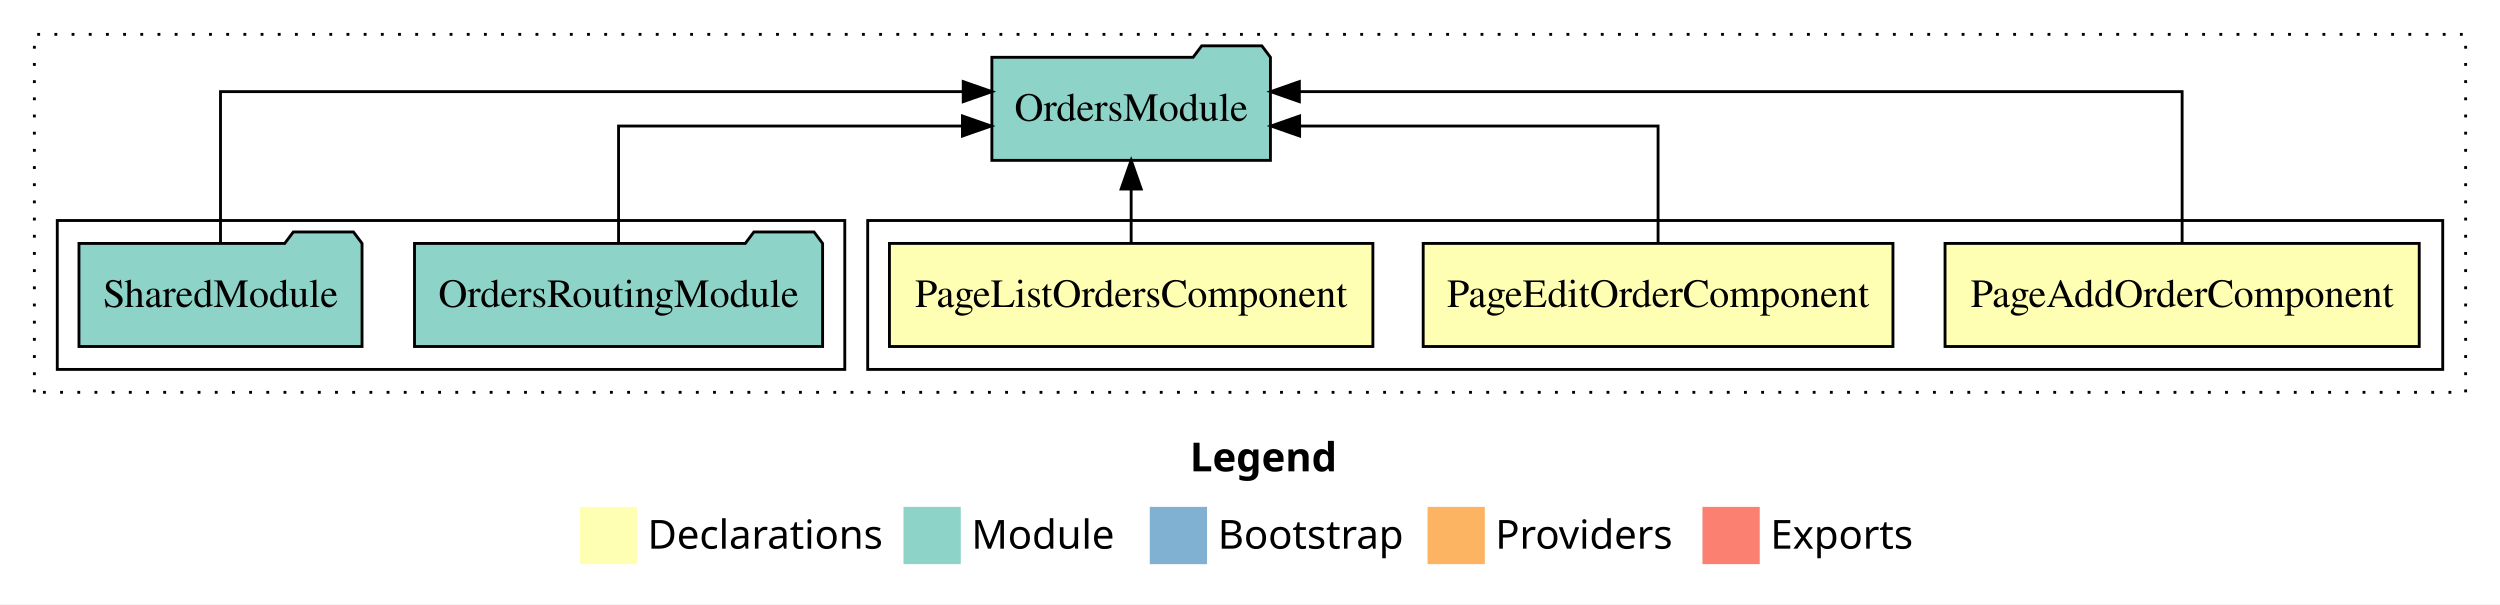
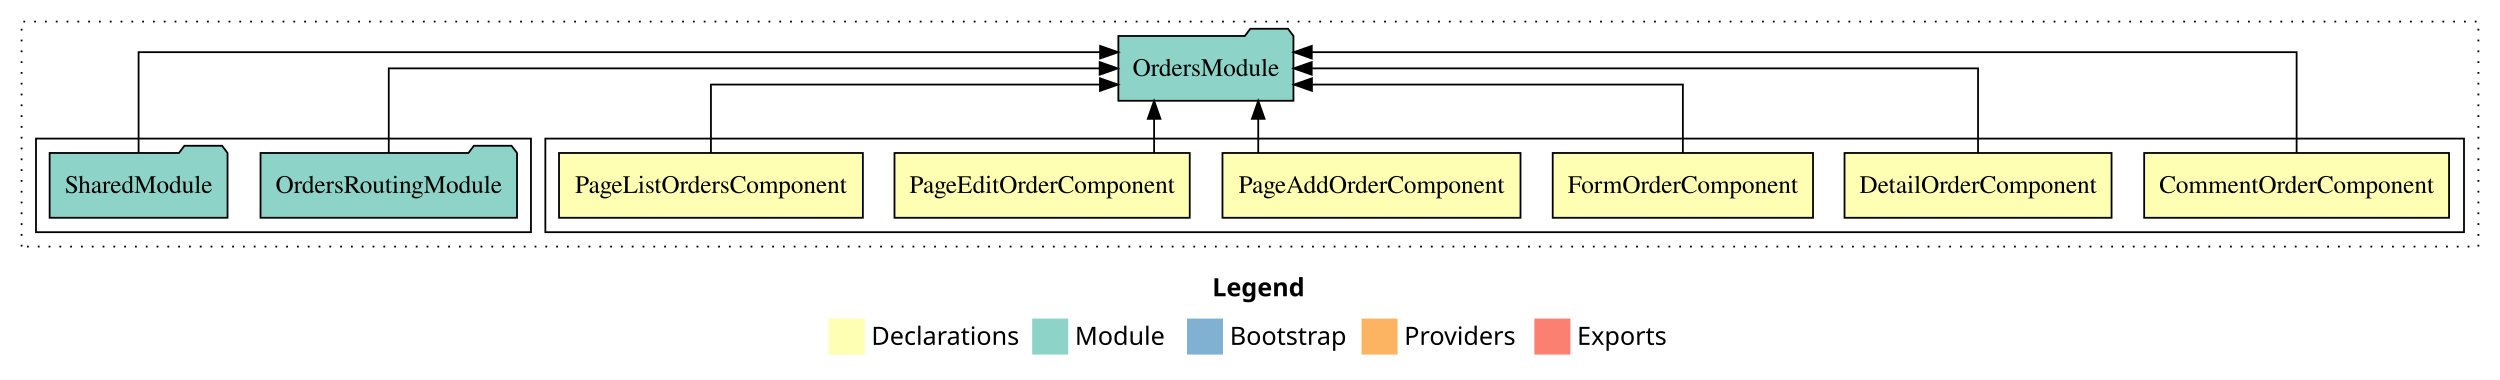
- <svg xmlns="http://www.w3.org/2000/svg" width="873pt" height="211pt" viewBox="0.00 0.00 873.00 211.00">
+ <svg xmlns="http://www.w3.org/2000/svg" width="1389pt" height="211pt" viewBox="0.00 0.00 1389.00 211.00">
  <g id="graph0" class="graph" transform="scale(1 1) rotate(0) translate(4 207)">
-     <polygon fill="#ffffff" stroke="transparent" points="-4,4 -4,-207 869,-207 869,4 -4,4" />
-     <text text-anchor="start" x="411.509" y="-42.4" font-family="sans-serif" font-weight="bold" font-size="14.00" fill="#000000">Legend</text>
-     <polygon fill="#ffffb3" stroke="transparent" points="198.5,-10 198.5,-30 218.5,-30 218.5,-10 198.5,-10" />
-     <text text-anchor="start" x="222.129" y="-15.4" font-family="sans-serif" font-size="14.00" fill="#000000">  Declarations</text>
-     <polygon fill="#8dd3c7" stroke="transparent" points="311.5,-10 311.5,-30 331.5,-30 331.5,-10 311.5,-10" />
-     <text text-anchor="start" x="335.225" y="-15.4" font-family="sans-serif" font-size="14.00" fill="#000000">  Module</text>
-     <polygon fill="#80b1d3" stroke="transparent" points="397.5,-10 397.5,-30 417.5,-30 417.5,-10 397.5,-10" />
-     <text text-anchor="start" x="421.281" y="-15.4" font-family="sans-serif" font-size="14.00" fill="#000000">  Bootstrap</text>
-     <polygon fill="#fdb462" stroke="transparent" points="494.5,-10 494.5,-30 514.5,-30 514.5,-10 494.5,-10" />
-     <text text-anchor="start" x="518.173" y="-15.4" font-family="sans-serif" font-size="14.00" fill="#000000">  Providers</text>
-     <polygon fill="#fb8072" stroke="transparent" points="590.5,-10 590.5,-30 610.5,-30 610.5,-10 590.5,-10" />
-     <text text-anchor="start" x="614.226" y="-15.4" font-family="sans-serif" font-size="14.00" fill="#000000">  Exports</text>
+     <polygon fill="#ffffff" stroke="transparent" points="-4,4 -4,-207 1385,-207 1385,4 -4,4" />
+     <text text-anchor="start" x="669.509" y="-42.4" font-family="sans-serif" font-weight="bold" font-size="14.00" fill="#000000">Legend</text>
+     <polygon fill="#ffffb3" stroke="transparent" points="456.5,-10 456.5,-30 476.5,-30 476.5,-10 456.5,-10" />
+     <text text-anchor="start" x="480.129" y="-15.4" font-family="sans-serif" font-size="14.00" fill="#000000">  Declarations</text>
+     <polygon fill="#8dd3c7" stroke="transparent" points="569.5,-10 569.5,-30 589.5,-30 589.5,-10 569.5,-10" />
+     <text text-anchor="start" x="593.225" y="-15.4" font-family="sans-serif" font-size="14.00" fill="#000000">  Module</text>
+     <polygon fill="#80b1d3" stroke="transparent" points="655.5,-10 655.5,-30 675.5,-30 675.5,-10 655.5,-10" />
+     <text text-anchor="start" x="679.281" y="-15.4" font-family="sans-serif" font-size="14.00" fill="#000000">  Bootstrap</text>
+     <polygon fill="#fdb462" stroke="transparent" points="752.5,-10 752.5,-30 772.5,-30 772.5,-10 752.5,-10" />
+     <text text-anchor="start" x="776.173" y="-15.4" font-family="sans-serif" font-size="14.00" fill="#000000">  Providers</text>
+     <polygon fill="#fb8072" stroke="transparent" points="848.5,-10 848.5,-30 868.5,-30 868.5,-10 848.5,-10" />
+     <text text-anchor="start" x="872.226" y="-15.4" font-family="sans-serif" font-size="14.00" fill="#000000">  Exports</text>
    <g id="clust1" class="cluster">
-       <polygon fill="none" stroke="#000000" stroke-dasharray="1,5" points="8,-70 8,-195 857,-195 857,-70 8,-70" />
+       <polygon fill="none" stroke="#000000" stroke-dasharray="1,5" points="8,-70 8,-195 1373,-195 1373,-70 8,-70" />
    </g>
    <g id="clust2" class="cluster">
-       <polygon fill="none" stroke="#000000" points="299,-78 299,-130 849,-130 849,-78 299,-78" />
+       <polygon fill="none" stroke="#000000" points="299,-78 299,-130 1365,-130 1365,-78 299,-78" />
    </g>
-     <g id="clust6" class="cluster">
+     <g id="clust9" class="cluster">
      <polygon fill="none" stroke="#000000" points="16,-78 16,-130 291,-130 291,-78 16,-78" />
    </g>
    <g id="node1" class="node">
+       <polygon fill="#ffffb3" stroke="#000000" points="1356.698,-122 1187.302,-122 1187.302,-86 1356.698,-86 1356.698,-122" />
+       <text text-anchor="middle" x="1272" y="-99.8" font-family="Times,serif" font-size="14.00" fill="#000000">CommentOrderComponent</text>
+     </g>
+     <g id="node7" class="node">
+       <polygon fill="#8dd3c7" stroke="#000000" points="714.638,-187 711.638,-191 690.638,-191 687.638,-187 617.362,-187 617.362,-151 714.638,-151 714.638,-187" />
+       <text text-anchor="middle" x="666" y="-164.8" font-family="Times,serif" font-size="14.00" fill="#000000">OrdersModule</text>
+     </g>
+     <g id="edge1" class="edge">
+       <path fill="none" stroke="#000000" d="M1272,-122.292C1272,-144.206 1272,-178 1272,-178 1272,-178 724.822,-178 724.822,-178" />
+       <polygon fill="#000000" stroke="#000000" points="724.822,-174.5 714.822,-178 724.822,-181.5 724.822,-174.5" />
+     </g>
+     <g id="node2" class="node">
+       <polygon fill="#ffffb3" stroke="#000000" points="1169.182,-122 1020.817,-122 1020.817,-86 1169.182,-86 1169.182,-122" />
+       <text text-anchor="middle" x="1095" y="-99.8" font-family="Times,serif" font-size="14.00" fill="#000000">DetailOrderComponent</text>
+     </g>
+     <g id="edge2" class="edge">
+       <path fill="none" stroke="#000000" d="M1095,-122.106C1095,-141.339 1095,-169 1095,-169 1095,-169 724.794,-169 724.794,-169" />
+       <polygon fill="#000000" stroke="#000000" points="724.794,-165.5 714.794,-169 724.794,-172.5 724.794,-165.5" />
+     </g>
+     <g id="node3" class="node">
+       <polygon fill="#ffffb3" stroke="#000000" points="1003.309,-122 858.691,-122 858.691,-86 1003.309,-86 1003.309,-122" />
+       <text text-anchor="middle" x="931" y="-99.8" font-family="Times,serif" font-size="14.00" fill="#000000">FormOrderComponent</text>
+     </g>
+     <g id="edge3" class="edge">
+       <path fill="none" stroke="#000000" d="M931,-122.027C931,-138.398 931,-160 931,-160 931,-160 724.914,-160 724.914,-160" />
+       <polygon fill="#000000" stroke="#000000" points="724.914,-156.5 714.914,-160 724.914,-163.5 724.914,-156.5" />
+     </g>
+     <g id="node4" class="node">
      <polygon fill="#ffffb3" stroke="#000000" points="840.793,-122 675.207,-122 675.207,-86 840.793,-86 840.793,-122" />
      <text text-anchor="middle" x="758" y="-99.8" font-family="Times,serif" font-size="14.00" fill="#000000">PageAddOrderComponent</text>
    </g>
-     <g id="node4" class="node">
-       <polygon fill="#8dd3c7" stroke="#000000" points="439.637,-187 436.637,-191 415.637,-191 412.637,-187 342.363,-187 342.363,-151 439.637,-151 439.637,-187" />
-       <text text-anchor="middle" x="391" y="-164.8" font-family="Times,serif" font-size="14.00" fill="#000000">OrdersModule</text>
+     <g id="edge4" class="edge">
+       <path fill="none" stroke="#000000" d="M695.086,-122.106C695.086,-122.106 695.086,-140.991 695.086,-140.991" />
+       <polygon fill="#000000" stroke="#000000" points="691.586,-140.991 695.086,-150.991 698.586,-140.991 691.586,-140.991" />
    </g>
-     <g id="edge1" class="edge">
-       <path fill="none" stroke="#000000" d="M758,-122.284C758,-143.321 758,-175 758,-175 758,-175 449.735,-175 449.735,-175" />
-       <polygon fill="#000000" stroke="#000000" points="449.735,-171.5 439.735,-175 449.735,-178.5 449.735,-171.5" />
-     </g>
-     <g id="node2" class="node">
+     <g id="node5" class="node">
      <polygon fill="#ffffb3" stroke="#000000" points="657.021,-122 492.979,-122 492.979,-86 657.021,-86 657.021,-122" />
      <text text-anchor="middle" x="575" y="-99.8" font-family="Times,serif" font-size="14.00" fill="#000000">PageEditOrderComponent</text>
    </g>
-     <g id="edge2" class="edge">
-       <path fill="none" stroke="#000000" d="M575,-122.022C575,-139.373 575,-163 575,-163 575,-163 449.825,-163 449.825,-163" />
-       <polygon fill="#000000" stroke="#000000" points="449.826,-159.5 439.825,-163 449.825,-166.5 449.826,-159.5" />
+     <g id="edge5" class="edge">
+       <path fill="none" stroke="#000000" d="M637.221,-122.106C637.221,-122.106 637.221,-140.991 637.221,-140.991" />
+       <polygon fill="#000000" stroke="#000000" points="633.721,-140.991 637.221,-150.991 640.721,-140.991 633.721,-140.991" />
    </g>
-     <g id="node3" class="node">
+     <g id="node6" class="node">
      <polygon fill="#ffffb3" stroke="#000000" points="475.41,-122 306.59,-122 306.59,-86 475.41,-86 475.41,-122" />
      <text text-anchor="middle" x="391" y="-99.8" font-family="Times,serif" font-size="14.00" fill="#000000">PageListOrdersComponent</text>
    </g>
-     <g id="edge3" class="edge">
-       <path fill="none" stroke="#000000" d="M391,-122.106C391,-122.106 391,-140.991 391,-140.991" />
-       <polygon fill="#000000" stroke="#000000" points="387.5,-140.991 391,-150.991 394.5,-140.991 387.5,-140.991" />
+     <g id="edge6" class="edge">
+       <path fill="none" stroke="#000000" d="M391,-122.027C391,-138.398 391,-160 391,-160 391,-160 607.152,-160 607.152,-160" />
+       <polygon fill="#000000" stroke="#000000" points="607.152,-163.5 617.152,-160 607.152,-156.5 607.152,-163.5" />
    </g>
-     <g id="node5" class="node">
+     <g id="node8" class="node">
      <polygon fill="#8dd3c7" stroke="#000000" points="283.255,-122 280.255,-126 259.255,-126 256.255,-122 140.745,-122 140.745,-86 283.255,-86 283.255,-122" />
      <text text-anchor="middle" x="212" y="-99.8" font-family="Times,serif" font-size="14.00" fill="#000000">OrdersRoutingModule</text>
    </g>
-     <g id="edge4" class="edge">
-       <path fill="none" stroke="#000000" d="M212,-122.022C212,-139.373 212,-163 212,-163 212,-163 332.087,-163 332.087,-163" />
-       <polygon fill="#000000" stroke="#000000" points="332.087,-166.5 342.087,-163 332.087,-159.5 332.087,-166.5" />
+     <g id="edge7" class="edge">
+       <path fill="none" stroke="#000000" d="M212,-122.106C212,-141.339 212,-169 212,-169 212,-169 606.983,-169 606.983,-169" />
+       <polygon fill="#000000" stroke="#000000" points="606.983,-172.5 616.983,-169 606.983,-165.5 606.983,-172.5" />
    </g>
-     <g id="node6" class="node">
+     <g id="node9" class="node">
      <polygon fill="#8dd3c7" stroke="#000000" points="122.423,-122 119.423,-126 98.423,-126 95.423,-122 23.577,-122 23.577,-86 122.423,-86 122.423,-122" />
      <text text-anchor="middle" x="73" y="-99.8" font-family="Times,serif" font-size="14.00" fill="#000000">SharedModule</text>
    </g>
-     <g id="edge5" class="edge">
-       <path fill="none" stroke="#000000" d="M73,-122.284C73,-143.321 73,-175 73,-175 73,-175 332.356,-175 332.356,-175" />
-       <polygon fill="#000000" stroke="#000000" points="332.356,-178.5 342.356,-175 332.356,-171.5 332.356,-178.5" />
+     <g id="edge8" class="edge">
+       <path fill="none" stroke="#000000" d="M73,-122.292C73,-144.206 73,-178 73,-178 73,-178 607.22,-178 607.22,-178" />
+       <polygon fill="#000000" stroke="#000000" points="607.22,-181.5 617.22,-178 607.22,-174.5 607.22,-181.5" />
    </g>
  </g>
</svg>
